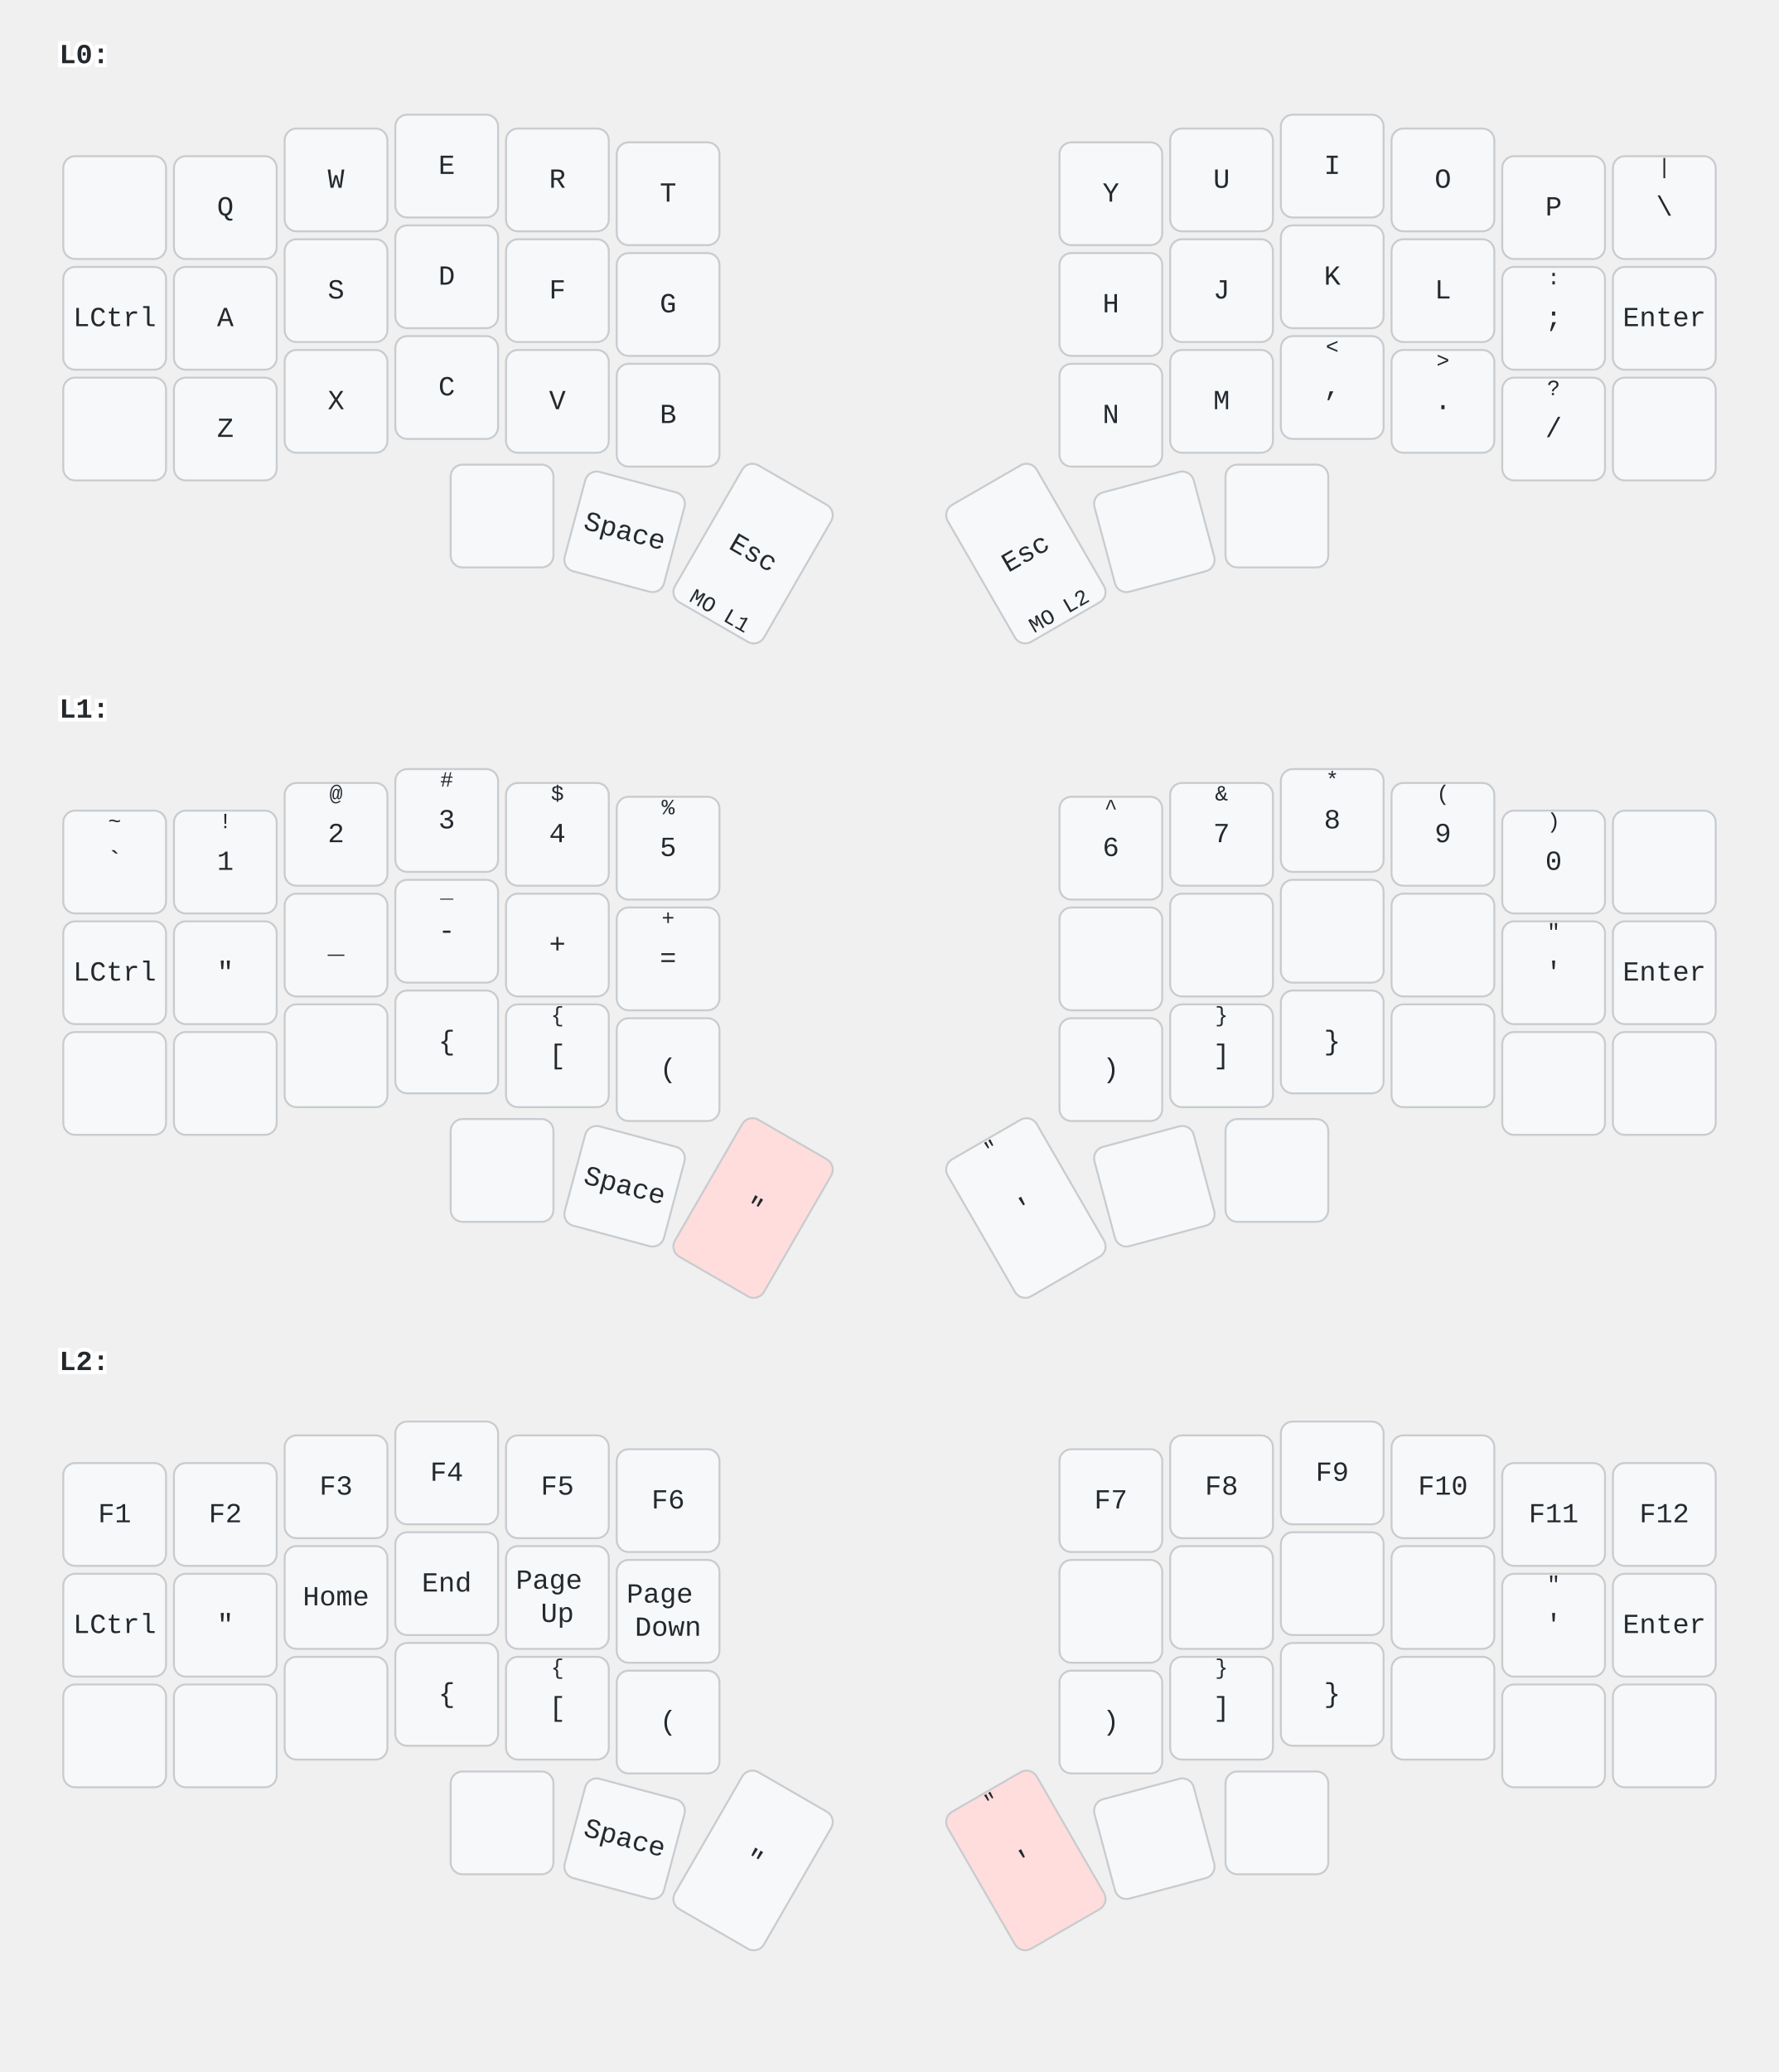
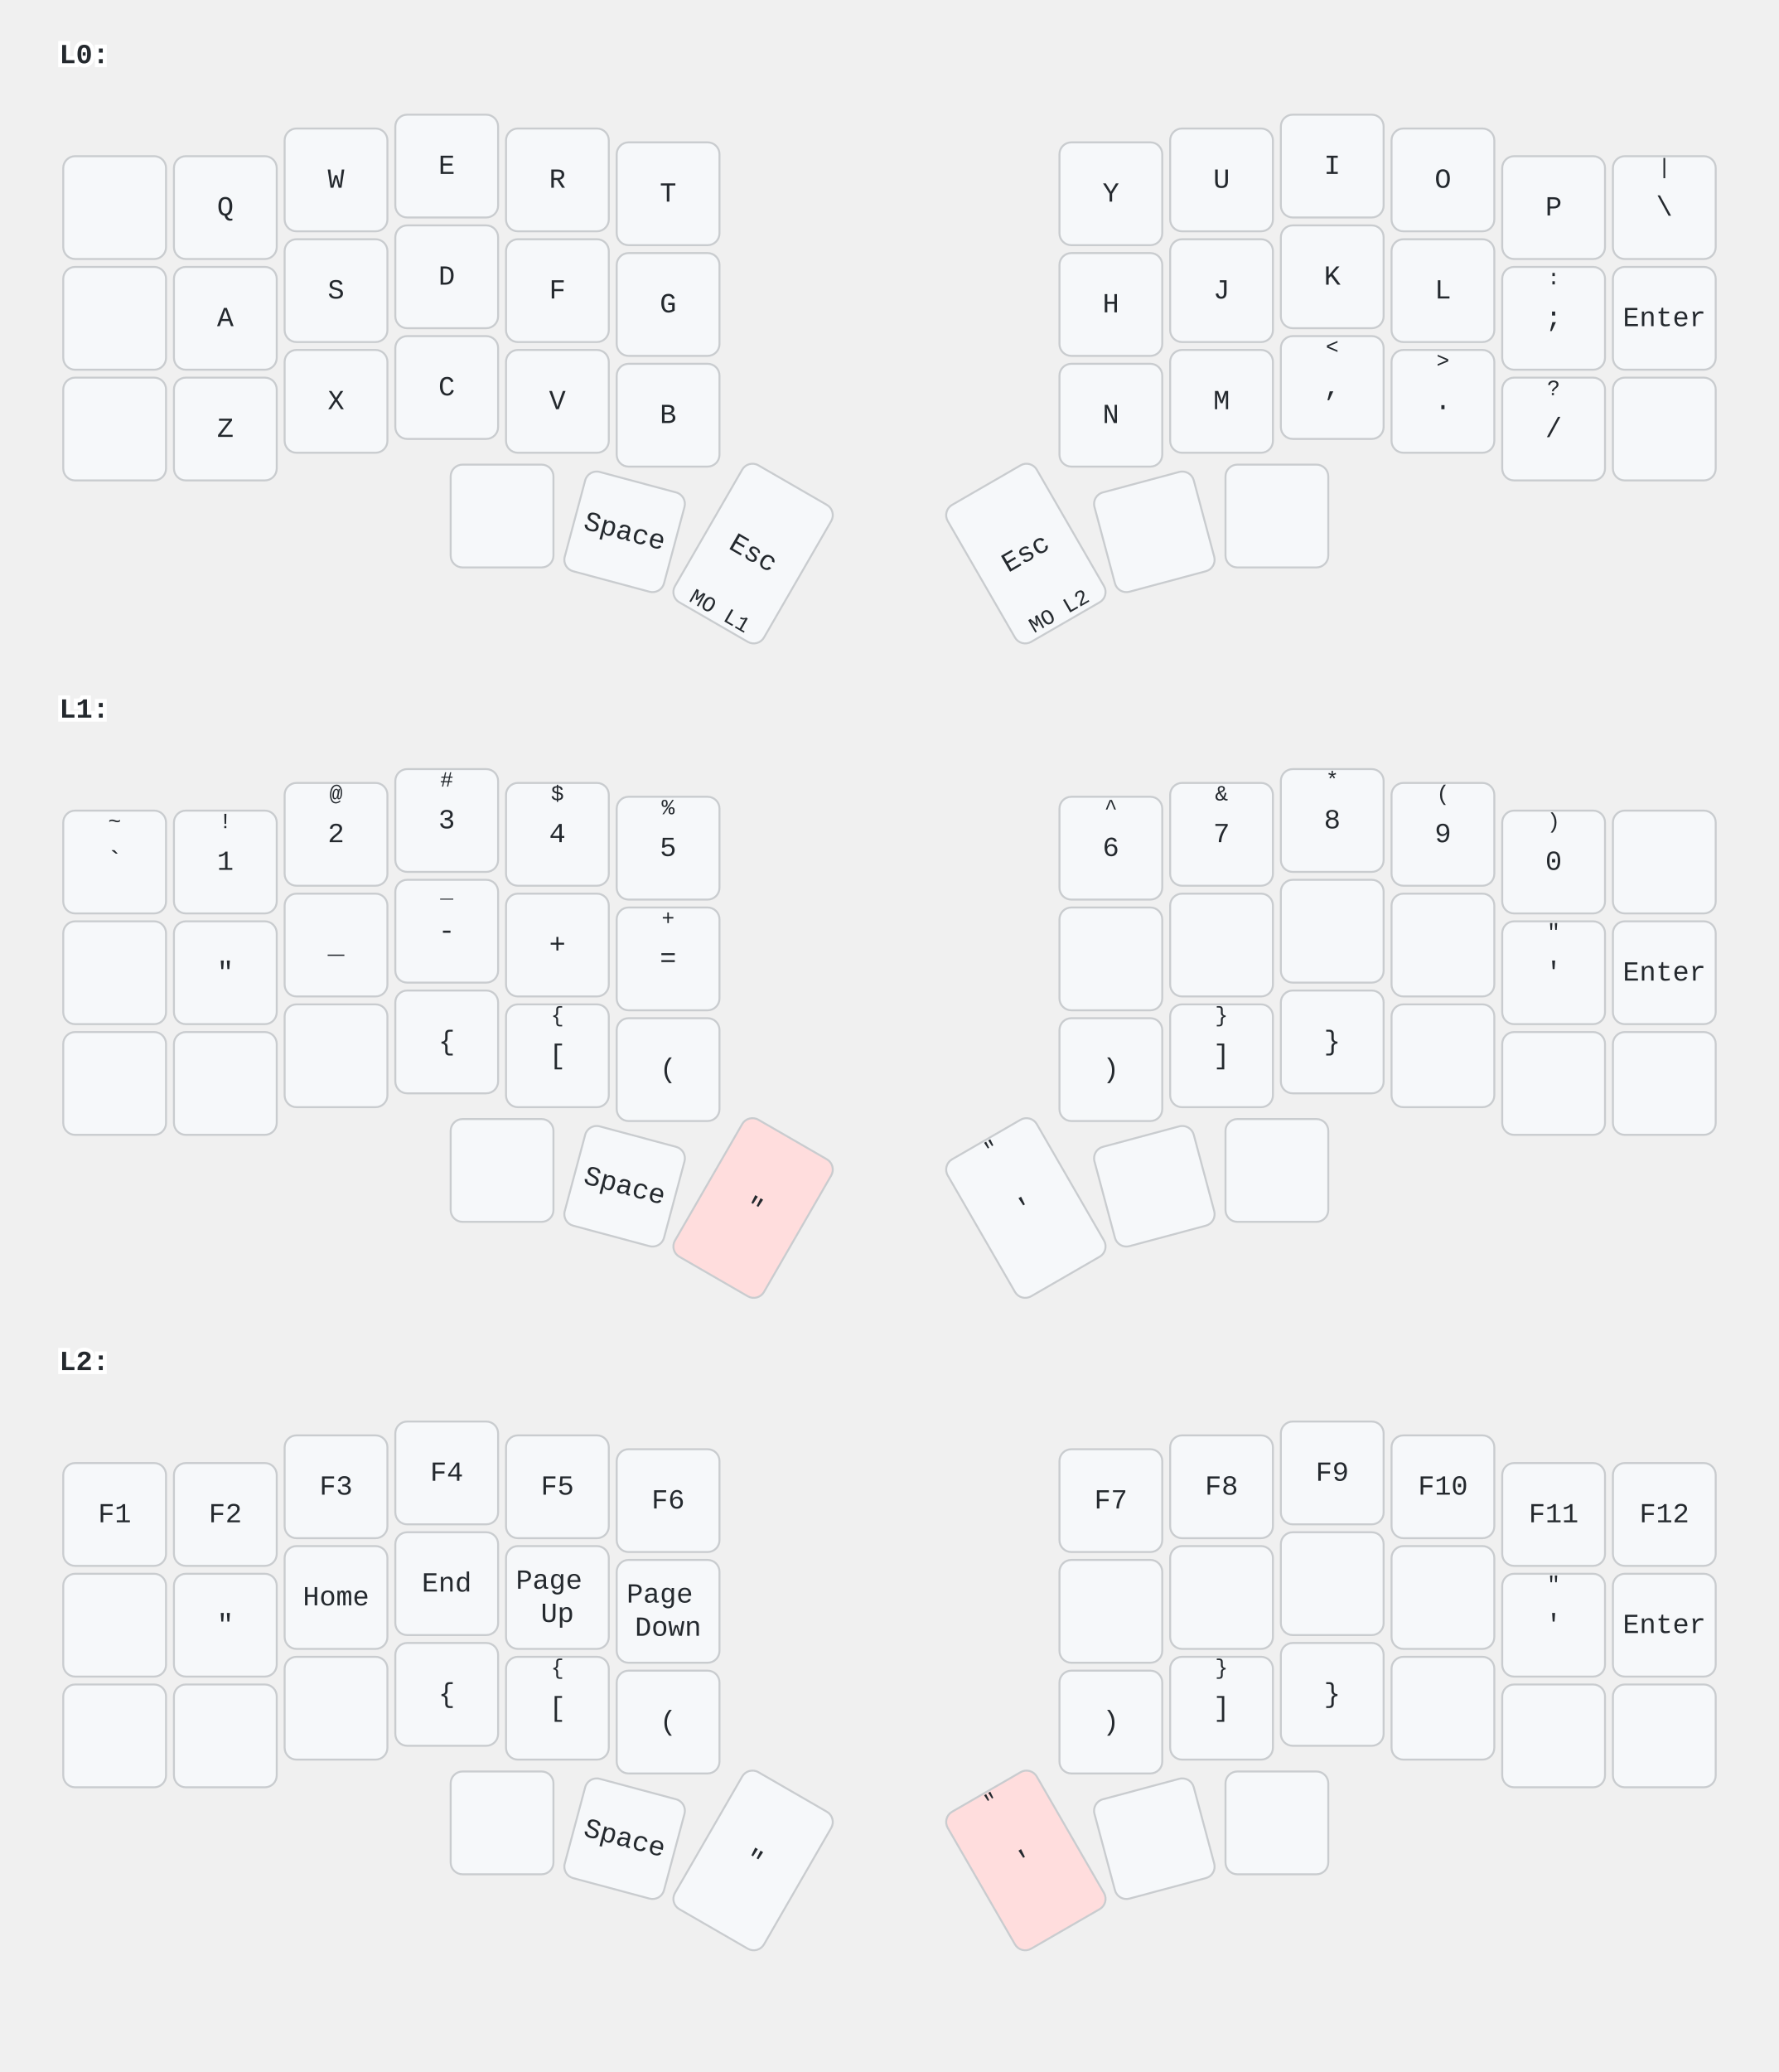
<svg xmlns="http://www.w3.org/2000/svg" xmlns:xlink="http://www.w3.org/1999/xlink" width="900" height="1048" viewBox="0 0 900 1048" class="keymap">
  <defs>/* start glyphs */
<svg id="mdi.apple-keyboard-command">
      <svg viewBox="0 0 24 24">
        <path d="M6,2A4,4 0 0,1 10,6V8H14V6A4,4 0 0,1 18,2A4,4 0 0,1 22,6A4,4 0 0,1 18,10H16V14H18A4,4 0 0,1 22,18A4,4 0 0,1 18,22A4,4 0 0,1 14,18V16H10V18A4,4 0 0,1 6,22A4,4 0 0,1 2,18A4,4 0 0,1 6,14H8V10H6A4,4 0 0,1 2,6A4,4 0 0,1 6,2M16,18A2,2 0 0,0 18,20A2,2 0 0,0 20,18A2,2 0 0,0 18,16H16V18M14,10H10V14H14V10M6,16A2,2 0 0,0 4,18A2,2 0 0,0 6,20A2,2 0 0,0 8,18V16H6M8,6A2,2 0 0,0 6,4A2,2 0 0,0 4,6A2,2 0 0,0 6,8H8V6M18,8A2,2 0 0,0 20,6A2,2 0 0,0 18,4A2,2 0 0,0 16,6V8H18Z" />
+       </svg>
+     </svg>
+     <svg id="mdi.apple-keyboard-control">
+       <svg viewBox="0 0 24 24">
+         <path d="M19.78,11.78L18.36,13.19L12,6.83L5.64,13.19L4.22,11.78L12,4L19.78,11.78Z" />
      </svg>
    </svg>
    <svg id="mdi.apple-keyboard-shift">
      <svg viewBox="0 0 24 24">
        <path d="M15,18V12H17.17L12,6.83L6.83,12H9V18H15M12,4L22,14H17V20H7V14H2L12,4Z" />
      </svg>
    </svg>
    <svg id="mdi.arrow-down">
      <svg viewBox="0 0 24 24">
        <path d="M11,4H13V16L18.5,10.5L19.92,11.92L12,19.84L4.08,11.92L5.5,10.5L11,16V4Z" />
      </svg>
    </svg>
    <svg id="mdi.arrow-left">
      <svg viewBox="0 0 24 24">
        <path d="M20,11V13H8L13.5,18.5L12.08,19.92L4.16,12L12.08,4.08L13.5,5.5L8,11H20Z" />
      </svg>
    </svg>
    <svg id="mdi.arrow-right">
      <svg viewBox="0 0 24 24">
        <path d="M4,11V13H16L10.5,18.5L11.92,19.92L19.84,12L11.92,4.08L10.5,5.5L16,11H4Z" />
      </svg>
    </svg>
    <svg id="mdi.arrow-up">
      <svg viewBox="0 0 24 24">
        <path d="M13,20H11V8L5.5,13.5L4.08,12.08L12,4.16L19.92,12.08L18.5,13.5L13,8V20Z" />
      </svg>
    </svg>
    <svg id="mdi.backspace-outline">
      <svg viewBox="0 0 24 24">
        <path d="M19,15.59L17.59,17L14,13.41L10.41,17L9,15.59L12.59,12L9,8.41L10.41,7L14,10.59L17.59,7L19,8.41L15.41,12L19,15.59M22,3A2,2 0 0,1 24,5V19A2,2 0 0,1 22,21H7C6.31,21 5.77,20.64 5.41,20.11L0,12L5.41,3.88C5.77,3.35 6.31,3 7,3H22M22,5H7L2.28,12L7,19H22V5Z" />
      </svg>
    </svg>
    <svg id="mdi.keyboard-tab">
      <svg viewBox="0 0 24 24">
        <path d="M20,18H22V6H20M11.59,7.41L15.17,11H1V13H15.17L11.59,16.58L13,18L19,12L13,6L11.59,7.41Z" />
      </svg>
    </svg>
  </defs>/* end glyphs */
<style>/* inherit to force styles through use tags */
svg path {
    fill: inherit;
}

/* font and background color specifications */
svg.keymap {
    font-family: SFMono-Regular,Consolas,Liberation Mono,Menlo,monospace;
    font-size: 14px;
    font-kerning: normal;
    text-rendering: optimizeLegibility;
    fill: #24292e;
}

/* default key styling */
rect.key {
    fill: #f6f8fa;
}

rect.key, rect.combo {
    stroke: #c9cccf;
    stroke-width: 1;
}

/* default key side styling, only used is draw_key_sides is set */
rect.side {
    filter: brightness(90%);
}

/* color accent for combo boxes */
rect.combo, rect.combo-separate {
    fill: #cdf;
}

/* color accent for held keys */
rect.held, rect.combo.held {
    fill: #fdd;
}

/* color accent for ghost (optional) keys */
rect.ghost, rect.combo.ghost {
    stroke-dasharray: 4, 4;
    stroke-width: 2;
}

text {
    text-anchor: middle;
    dominant-baseline: middle;
}

/* styling for layer labels */
text.label {
    font-weight: bold;
    text-anchor: start;
    stroke: white;
    stroke-width: 4;
    paint-order: stroke;
}

/* styling for optional footer */
text.footer {
    text-anchor: end;
    dominant-baseline: auto;
    stroke: white;
    stroke-width: 4;
    paint-order: stroke;
}

/* styling for combo tap, and key hold/shifted label text */
text.combo, text.hold, text.shifted {
    font-size: 11px;
}

text.hold {
    text-anchor: middle;
    dominant-baseline: auto;
}

text.shifted {
    text-anchor: middle;
    dominant-baseline: hanging;
}

text.layer-activator {
    text-decoration: underline;
}

/* styling for hold/shifted label text in combo box */
text.combo.hold, text.combo.shifted {
    font-size: 8px;
}

/* lighter symbol for transparent keys */
text.trans {
    fill: #7b7e81;
}

/* styling for combo dendrons */
path.combo {
    stroke-width: 1;
    stroke: gray;
    fill: none;
}

/* Start Tabler Icons Cleanup */
/* cannot use height/width with glyphs */
.icon-tabler &gt; path {
    fill: inherit;
    stroke: inherit;
    stroke-width: 2;
}
/* hide tabler's default box */
.icon-tabler &gt; path[stroke="none"][fill="none"] {
    visibility: hidden;
}
/* End Tabler Icons Cleanup */

@media (prefers-color-scheme: dark) {
svg.keymap { fill: #d1d6db; }
rect.key { fill: #3f4750; }
rect.key, rect.combo { stroke: #60666c; }
rect.combo, rect.combo-separate { fill: #1f3d7a; }
rect.held, rect.combo.held { fill: #854747; }
text.label, text.footer { stroke: black; }
text.trans { fill: #7e8184; }
path.combo { stroke: #7f7f7f; }

}
svg.keymap { background-color: #FFF; }</style>
  <g transform="translate(30, 0)" class="layer-L0">
    <text x="0" y="28" class="label" id="L0">L0:</text>
    <g transform="translate(0, 56)">
      <g transform="translate(28, 49)" class="key keypos-0">
        <rect rx="6" ry="6" x="-26" y="-26" width="52" height="52" class="key" />
        <use href="#mdi.keyboard-tab" xlink:href="#mdi.keyboard-tab" x="-10" y="-10" height="20" width="20.0" class="key tap glyph mdi.keyboard-tab" />
      </g>
      <g transform="translate(84, 49)" class="key keypos-1">
        <rect rx="6" ry="6" x="-26" y="-26" width="52" height="52" class="key" />
        <text x="0" y="0" class="key tap">Q</text>
      </g>
      <g transform="translate(140, 35)" class="key keypos-2">
        <rect rx="6" ry="6" x="-26" y="-26" width="52" height="52" class="key" />
        <text x="0" y="0" class="key tap">W</text>
      </g>
      <g transform="translate(196, 28)" class="key keypos-3">
        <rect rx="6" ry="6" x="-26" y="-26" width="52" height="52" class="key" />
        <text x="0" y="0" class="key tap">E</text>
      </g>
      <g transform="translate(252, 35)" class="key keypos-4">
        <rect rx="6" ry="6" x="-26" y="-26" width="52" height="52" class="key" />
        <text x="0" y="0" class="key tap">R</text>
      </g>
      <g transform="translate(308, 42)" class="key keypos-5">
        <rect rx="6" ry="6" x="-26" y="-26" width="52" height="52" class="key" />
        <text x="0" y="0" class="key tap">T</text>
      </g>
      <g transform="translate(532, 42)" class="key keypos-6">
        <rect rx="6" ry="6" x="-26" y="-26" width="52" height="52" class="key" />
        <text x="0" y="0" class="key tap">Y</text>
      </g>
      <g transform="translate(588, 35)" class="key keypos-7">
        <rect rx="6" ry="6" x="-26" y="-26" width="52" height="52" class="key" />
        <text x="0" y="0" class="key tap">U</text>
      </g>
      <g transform="translate(644, 28)" class="key keypos-8">
        <rect rx="6" ry="6" x="-26" y="-26" width="52" height="52" class="key" />
        <text x="0" y="0" class="key tap">I</text>
      </g>
      <g transform="translate(700, 35)" class="key keypos-9">
        <rect rx="6" ry="6" x="-26" y="-26" width="52" height="52" class="key" />
        <text x="0" y="0" class="key tap">O</text>
      </g>
      <g transform="translate(756, 49)" class="key keypos-10">
        <rect rx="6" ry="6" x="-26" y="-26" width="52" height="52" class="key" />
        <text x="0" y="0" class="key tap">P</text>
      </g>
      <g transform="translate(812, 49)" class="key keypos-11">
        <rect rx="6" ry="6" x="-26" y="-26" width="52" height="52" class="key" />
        <text x="0" y="0" class="key tap">\</text>
        <text x="0" y="-23" class="key shifted">|</text>
      </g>
      <g transform="translate(28, 105)" class="key keypos-12">
        <rect rx="6" ry="6" x="-26" y="-26" width="52" height="52" class="key" />
-         <text x="0" y="0" class="key tap">LCtrl</text>
+         <use href="#mdi.apple-keyboard-control" xlink:href="#mdi.apple-keyboard-control" x="-10" y="-10" height="20" width="20.0" class="key tap glyph mdi.apple-keyboard-control" />
      </g>
      <g transform="translate(84, 105)" class="key keypos-13">
        <rect rx="6" ry="6" x="-26" y="-26" width="52" height="52" class="key" />
        <text x="0" y="0" class="key tap">A</text>
      </g>
      <g transform="translate(140, 91)" class="key keypos-14">
        <rect rx="6" ry="6" x="-26" y="-26" width="52" height="52" class="key" />
        <text x="0" y="0" class="key tap">S</text>
      </g>
      <g transform="translate(196, 84)" class="key keypos-15">
        <rect rx="6" ry="6" x="-26" y="-26" width="52" height="52" class="key" />
        <text x="0" y="0" class="key tap">D</text>
      </g>
      <g transform="translate(252, 91)" class="key keypos-16">
        <rect rx="6" ry="6" x="-26" y="-26" width="52" height="52" class="key" />
        <text x="0" y="0" class="key tap">F</text>
      </g>
      <g transform="translate(308, 98)" class="key keypos-17">
        <rect rx="6" ry="6" x="-26" y="-26" width="52" height="52" class="key" />
        <text x="0" y="0" class="key tap">G</text>
      </g>
      <g transform="translate(532, 98)" class="key keypos-18">
        <rect rx="6" ry="6" x="-26" y="-26" width="52" height="52" class="key" />
        <text x="0" y="0" class="key tap">H</text>
      </g>
      <g transform="translate(588, 91)" class="key keypos-19">
        <rect rx="6" ry="6" x="-26" y="-26" width="52" height="52" class="key" />
        <text x="0" y="0" class="key tap">J</text>
      </g>
      <g transform="translate(644, 84)" class="key keypos-20">
        <rect rx="6" ry="6" x="-26" y="-26" width="52" height="52" class="key" />
        <text x="0" y="0" class="key tap">K</text>
      </g>
      <g transform="translate(700, 91)" class="key keypos-21">
        <rect rx="6" ry="6" x="-26" y="-26" width="52" height="52" class="key" />
        <text x="0" y="0" class="key tap">L</text>
      </g>
      <g transform="translate(756, 105)" class="key keypos-22">
        <rect rx="6" ry="6" x="-26" y="-26" width="52" height="52" class="key" />
        <text x="0" y="0" class="key tap">;</text>
        <text x="0" y="-23" class="key shifted">:</text>
      </g>
      <g transform="translate(812, 105)" class="key keypos-23">
        <rect rx="6" ry="6" x="-26" y="-26" width="52" height="52" class="key" />
        <text x="0" y="0" class="key tap">Enter</text>
      </g>
      <g transform="translate(28, 161)" class="key keypos-24">
        <rect rx="6" ry="6" x="-26" y="-26" width="52" height="52" class="key" />
        <use href="#mdi.apple-keyboard-shift" xlink:href="#mdi.apple-keyboard-shift" x="-10" y="-10" height="20" width="20.0" class="key tap glyph mdi.apple-keyboard-shift" />
      </g>
      <g transform="translate(84, 161)" class="key keypos-25">
        <rect rx="6" ry="6" x="-26" y="-26" width="52" height="52" class="key" />
        <text x="0" y="0" class="key tap">Z</text>
      </g>
      <g transform="translate(140, 147)" class="key keypos-26">
        <rect rx="6" ry="6" x="-26" y="-26" width="52" height="52" class="key" />
        <text x="0" y="0" class="key tap">X</text>
      </g>
      <g transform="translate(196, 140)" class="key keypos-27">
        <rect rx="6" ry="6" x="-26" y="-26" width="52" height="52" class="key" />
        <text x="0" y="0" class="key tap">C</text>
      </g>
      <g transform="translate(252, 147)" class="key keypos-28">
        <rect rx="6" ry="6" x="-26" y="-26" width="52" height="52" class="key" />
        <text x="0" y="0" class="key tap">V</text>
      </g>
      <g transform="translate(308, 154)" class="key keypos-29">
        <rect rx="6" ry="6" x="-26" y="-26" width="52" height="52" class="key" />
        <text x="0" y="0" class="key tap">B</text>
      </g>
      <g transform="translate(532, 154)" class="key keypos-30">
        <rect rx="6" ry="6" x="-26" y="-26" width="52" height="52" class="key" />
        <text x="0" y="0" class="key tap">N</text>
      </g>
      <g transform="translate(588, 147)" class="key keypos-31">
        <rect rx="6" ry="6" x="-26" y="-26" width="52" height="52" class="key" />
        <text x="0" y="0" class="key tap">M</text>
      </g>
      <g transform="translate(644, 140)" class="key keypos-32">
        <rect rx="6" ry="6" x="-26" y="-26" width="52" height="52" class="key" />
        <text x="0" y="0" class="key tap">,</text>
        <text x="0" y="-23" class="key shifted">&lt;</text>
      </g>
      <g transform="translate(700, 147)" class="key keypos-33">
        <rect rx="6" ry="6" x="-26" y="-26" width="52" height="52" class="key" />
        <text x="0" y="0" class="key tap">.</text>
        <text x="0" y="-23" class="key shifted">&gt;</text>
      </g>
      <g transform="translate(756, 161)" class="key keypos-34">
        <rect rx="6" ry="6" x="-26" y="-26" width="52" height="52" class="key" />
        <text x="0" y="0" class="key tap">/</text>
        <text x="0" y="-23" class="key shifted">?</text>
      </g>
      <g transform="translate(812, 161)" class="key keypos-35">
        <rect rx="6" ry="6" x="-26" y="-26" width="52" height="52" class="key" />
        <use href="#mdi.apple-keyboard-shift" xlink:href="#mdi.apple-keyboard-shift" x="-10" y="-10" height="20" width="20.0" class="key tap glyph mdi.apple-keyboard-shift" />
      </g>
      <g transform="translate(224, 205)" class="key keypos-36">
        <rect rx="6" ry="6" x="-26" y="-26" width="52" height="52" class="key" />
        <use href="#mdi.apple-keyboard-command" xlink:href="#mdi.apple-keyboard-command" x="-10" y="-10" height="20" width="20.0" class="key tap glyph mdi.apple-keyboard-command" />
      </g>
      <g transform="translate(286, 213) rotate(15.0)" class="key keypos-37">
        <rect rx="6" ry="6" x="-26" y="-26" width="52" height="52" class="key" />
        <text x="0" y="0" class="key tap">Space</text>
      </g>
      <g transform="translate(351, 224) rotate(30.0)" class="key keypos-38">
        <rect rx="6" ry="6" x="-26" y="-40" width="52" height="80" class="key" />
        <text x="0" y="0" class="key tap">Esc</text>
        <text x="0" y="37" class="key hold">MO L1</text>
      </g>
      <g transform="translate(489, 224) rotate(-30.0)" class="key keypos-39">
        <rect rx="6" ry="6" x="-26" y="-40" width="52" height="80" class="key" />
        <text x="0" y="0" class="key tap">Esc</text>
        <text x="0" y="37" class="key hold">MO L2</text>
      </g>
      <g transform="translate(554, 213) rotate(-15.0)" class="key keypos-40">
        <rect rx="6" ry="6" x="-26" y="-26" width="52" height="52" class="key" />
        <use href="#mdi.backspace-outline" xlink:href="#mdi.backspace-outline" x="-10" y="-10" height="20" width="20.0" class="key tap glyph mdi.backspace-outline" />
      </g>
      <g transform="translate(616, 205)" class="key keypos-41">
        <rect rx="6" ry="6" x="-26" y="-26" width="52" height="52" class="key" />
        <use href="#mdi.apple-keyboard-command" xlink:href="#mdi.apple-keyboard-command" x="-10" y="-10" height="20" width="20.0" class="key tap glyph mdi.apple-keyboard-command" />
      </g>
    </g>
  </g>
  <g transform="translate(30, 331)" class="layer-L1">
    <text x="0" y="28" class="label" id="L1">L1:</text>
    <g transform="translate(0, 56)">
      <g transform="translate(28, 49)" class="key keypos-0">
        <rect rx="6" ry="6" x="-26" y="-26" width="52" height="52" class="key" />
        <text x="0" y="0" class="key tap">`</text>
        <text x="0" y="-23" class="key shifted">~</text>
      </g>
      <g transform="translate(84, 49)" class="key keypos-1">
        <rect rx="6" ry="6" x="-26" y="-26" width="52" height="52" class="key" />
        <text x="0" y="0" class="key tap">1</text>
        <text x="0" y="-23" class="key shifted">!</text>
      </g>
      <g transform="translate(140, 35)" class="key keypos-2">
        <rect rx="6" ry="6" x="-26" y="-26" width="52" height="52" class="key" />
        <text x="0" y="0" class="key tap">2</text>
        <text x="0" y="-23" class="key shifted">@</text>
      </g>
      <g transform="translate(196, 28)" class="key keypos-3">
        <rect rx="6" ry="6" x="-26" y="-26" width="52" height="52" class="key" />
        <text x="0" y="0" class="key tap">3</text>
        <text x="0" y="-23" class="key shifted">#</text>
      </g>
      <g transform="translate(252, 35)" class="key keypos-4">
        <rect rx="6" ry="6" x="-26" y="-26" width="52" height="52" class="key" />
        <text x="0" y="0" class="key tap">4</text>
        <text x="0" y="-23" class="key shifted">$</text>
      </g>
      <g transform="translate(308, 42)" class="key keypos-5">
        <rect rx="6" ry="6" x="-26" y="-26" width="52" height="52" class="key" />
        <text x="0" y="0" class="key tap">5</text>
        <text x="0" y="-23" class="key shifted">%</text>
      </g>
      <g transform="translate(532, 42)" class="key keypos-6">
        <rect rx="6" ry="6" x="-26" y="-26" width="52" height="52" class="key" />
        <text x="0" y="0" class="key tap">6</text>
        <text x="0" y="-23" class="key shifted">^</text>
      </g>
      <g transform="translate(588, 35)" class="key keypos-7">
        <rect rx="6" ry="6" x="-26" y="-26" width="52" height="52" class="key" />
        <text x="0" y="0" class="key tap">7</text>
        <text x="0" y="-23" class="key shifted">&amp;</text>
      </g>
      <g transform="translate(644, 28)" class="key keypos-8">
        <rect rx="6" ry="6" x="-26" y="-26" width="52" height="52" class="key" />
        <text x="0" y="0" class="key tap">8</text>
        <text x="0" y="-23" class="key shifted">*</text>
      </g>
      <g transform="translate(700, 35)" class="key keypos-9">
        <rect rx="6" ry="6" x="-26" y="-26" width="52" height="52" class="key" />
        <text x="0" y="0" class="key tap">9</text>
        <text x="0" y="-23" class="key shifted">(</text>
      </g>
      <g transform="translate(756, 49)" class="key keypos-10">
        <rect rx="6" ry="6" x="-26" y="-26" width="52" height="52" class="key" />
        <text x="0" y="0" class="key tap">0</text>
        <text x="0" y="-23" class="key shifted">)</text>
      </g>
      <g transform="translate(812, 49)" class="key keypos-11">
        <rect rx="6" ry="6" x="-26" y="-26" width="52" height="52" class="key" />
      </g>
      <g transform="translate(28, 105)" class="key keypos-12">
        <rect rx="6" ry="6" x="-26" y="-26" width="52" height="52" class="key" />
-         <text x="0" y="0" class="key tap">LCtrl</text>
+         <use href="#mdi.apple-keyboard-control" xlink:href="#mdi.apple-keyboard-control" x="-10" y="-10" height="20" width="20.0" class="key tap glyph mdi.apple-keyboard-control" />
      </g>
      <g transform="translate(84, 105)" class="key keypos-13">
        <rect rx="6" ry="6" x="-26" y="-26" width="52" height="52" class="key" />
        <text x="0" y="0" class="key tap">"</text>
      </g>
      <g transform="translate(140, 91)" class="key keypos-14">
        <rect rx="6" ry="6" x="-26" y="-26" width="52" height="52" class="key" />
        <text x="0" y="0" class="key tap">_</text>
      </g>
      <g transform="translate(196, 84)" class="key keypos-15">
        <rect rx="6" ry="6" x="-26" y="-26" width="52" height="52" class="key" />
        <text x="0" y="0" class="key tap">-</text>
        <text x="0" y="-23" class="key shifted">_</text>
      </g>
      <g transform="translate(252, 91)" class="key keypos-16">
        <rect rx="6" ry="6" x="-26" y="-26" width="52" height="52" class="key" />
        <text x="0" y="0" class="key tap">+</text>
      </g>
      <g transform="translate(308, 98)" class="key keypos-17">
        <rect rx="6" ry="6" x="-26" y="-26" width="52" height="52" class="key" />
        <text x="0" y="0" class="key tap">=</text>
        <text x="0" y="-23" class="key shifted">+</text>
      </g>
      <g transform="translate(532, 98)" class="key keypos-18">
        <rect rx="6" ry="6" x="-26" y="-26" width="52" height="52" class="key" />
        <use href="#mdi.arrow-left" xlink:href="#mdi.arrow-left" x="-10" y="-10" height="20" width="20.0" class="key tap glyph mdi.arrow-left" />
      </g>
      <g transform="translate(588, 91)" class="key keypos-19">
        <rect rx="6" ry="6" x="-26" y="-26" width="52" height="52" class="key" />
        <use href="#mdi.arrow-down" xlink:href="#mdi.arrow-down" x="-10" y="-10" height="20" width="20.0" class="key tap glyph mdi.arrow-down" />
      </g>
      <g transform="translate(644, 84)" class="key keypos-20">
        <rect rx="6" ry="6" x="-26" y="-26" width="52" height="52" class="key" />
        <use href="#mdi.arrow-up" xlink:href="#mdi.arrow-up" x="-10" y="-10" height="20" width="20.0" class="key tap glyph mdi.arrow-up" />
      </g>
      <g transform="translate(700, 91)" class="key keypos-21">
        <rect rx="6" ry="6" x="-26" y="-26" width="52" height="52" class="key" />
        <use href="#mdi.arrow-right" xlink:href="#mdi.arrow-right" x="-10" y="-10" height="20" width="20.0" class="key tap glyph mdi.arrow-right" />
      </g>
      <g transform="translate(756, 105)" class="key keypos-22">
        <rect rx="6" ry="6" x="-26" y="-26" width="52" height="52" class="key" />
        <text x="0" y="0" class="key tap">'</text>
        <text x="0" y="-23" class="key shifted">"</text>
      </g>
      <g transform="translate(812, 105)" class="key keypos-23">
        <rect rx="6" ry="6" x="-26" y="-26" width="52" height="52" class="key" />
        <text x="0" y="0" class="key tap">Enter</text>
      </g>
      <g transform="translate(28, 161)" class="key keypos-24">
        <rect rx="6" ry="6" x="-26" y="-26" width="52" height="52" class="key" />
        <use href="#mdi.apple-keyboard-shift" xlink:href="#mdi.apple-keyboard-shift" x="-10" y="-10" height="20" width="20.0" class="key tap glyph mdi.apple-keyboard-shift" />
      </g>
      <g transform="translate(84, 161)" class="key keypos-25">
        <rect rx="6" ry="6" x="-26" y="-26" width="52" height="52" class="key" />
      </g>
      <g transform="translate(140, 147)" class="key keypos-26">
        <rect rx="6" ry="6" x="-26" y="-26" width="52" height="52" class="key" />
      </g>
      <g transform="translate(196, 140)" class="key keypos-27">
        <rect rx="6" ry="6" x="-26" y="-26" width="52" height="52" class="key" />
        <text x="0" y="0" class="key tap">{</text>
      </g>
      <g transform="translate(252, 147)" class="key keypos-28">
        <rect rx="6" ry="6" x="-26" y="-26" width="52" height="52" class="key" />
        <text x="0" y="0" class="key tap">[</text>
        <text x="0" y="-23" class="key shifted">{</text>
      </g>
      <g transform="translate(308, 154)" class="key keypos-29">
        <rect rx="6" ry="6" x="-26" y="-26" width="52" height="52" class="key" />
        <text x="0" y="0" class="key tap">(</text>
      </g>
      <g transform="translate(532, 154)" class="key keypos-30">
        <rect rx="6" ry="6" x="-26" y="-26" width="52" height="52" class="key" />
        <text x="0" y="0" class="key tap">)</text>
      </g>
      <g transform="translate(588, 147)" class="key keypos-31">
        <rect rx="6" ry="6" x="-26" y="-26" width="52" height="52" class="key" />
        <text x="0" y="0" class="key tap">]</text>
        <text x="0" y="-23" class="key shifted">}</text>
      </g>
      <g transform="translate(644, 140)" class="key keypos-32">
        <rect rx="6" ry="6" x="-26" y="-26" width="52" height="52" class="key" />
        <text x="0" y="0" class="key tap">}</text>
      </g>
      <g transform="translate(700, 147)" class="key keypos-33">
        <rect rx="6" ry="6" x="-26" y="-26" width="52" height="52" class="key" />
      </g>
      <g transform="translate(756, 161)" class="key keypos-34">
        <rect rx="6" ry="6" x="-26" y="-26" width="52" height="52" class="key" />
      </g>
      <g transform="translate(812, 161)" class="key keypos-35">
        <rect rx="6" ry="6" x="-26" y="-26" width="52" height="52" class="key" />
        <use href="#mdi.apple-keyboard-shift" xlink:href="#mdi.apple-keyboard-shift" x="-10" y="-10" height="20" width="20.0" class="key tap glyph mdi.apple-keyboard-shift" />
      </g>
      <g transform="translate(224, 205)" class="key keypos-36">
        <rect rx="6" ry="6" x="-26" y="-26" width="52" height="52" class="key" />
        <use href="#mdi.apple-keyboard-command" xlink:href="#mdi.apple-keyboard-command" x="-10" y="-10" height="20" width="20.0" class="key tap glyph mdi.apple-keyboard-command" />
      </g>
      <g transform="translate(286, 213) rotate(15.0)" class="key keypos-37">
        <rect rx="6" ry="6" x="-26" y="-26" width="52" height="52" class="key" />
        <text x="0" y="0" class="key tap">Space</text>
      </g>
      <g transform="translate(351, 224) rotate(30.0)" class="key held keypos-38">
        <rect rx="6" ry="6" x="-26" y="-40" width="52" height="80" class="key held" />
        <text x="0" y="0" class="key held tap">"</text>
      </g>
      <g transform="translate(489, 224) rotate(-30.0)" class="key keypos-39">
        <rect rx="6" ry="6" x="-26" y="-40" width="52" height="80" class="key" />
        <text x="0" y="0" class="key tap">'</text>
        <text x="0" y="-37" class="key shifted">"</text>
      </g>
      <g transform="translate(554, 213) rotate(-15.0)" class="key keypos-40">
        <rect rx="6" ry="6" x="-26" y="-26" width="52" height="52" class="key" />
        <use href="#mdi.backspace-outline" xlink:href="#mdi.backspace-outline" x="-10" y="-10" height="20" width="20.0" class="key tap glyph mdi.backspace-outline" />
      </g>
      <g transform="translate(616, 205)" class="key keypos-41">
        <rect rx="6" ry="6" x="-26" y="-26" width="52" height="52" class="key" />
        <use href="#mdi.apple-keyboard-command" xlink:href="#mdi.apple-keyboard-command" x="-10" y="-10" height="20" width="20.0" class="key tap glyph mdi.apple-keyboard-command" />
      </g>
    </g>
  </g>
  <g transform="translate(30, 661)" class="layer-L2">
    <text x="0" y="28" class="label" id="L2">L2:</text>
    <g transform="translate(0, 56)">
      <g transform="translate(28, 49)" class="key keypos-0">
        <rect rx="6" ry="6" x="-26" y="-26" width="52" height="52" class="key" />
        <text x="0" y="0" class="key tap">F1</text>
      </g>
      <g transform="translate(84, 49)" class="key keypos-1">
        <rect rx="6" ry="6" x="-26" y="-26" width="52" height="52" class="key" />
        <text x="0" y="0" class="key tap">F2</text>
      </g>
      <g transform="translate(140, 35)" class="key keypos-2">
        <rect rx="6" ry="6" x="-26" y="-26" width="52" height="52" class="key" />
        <text x="0" y="0" class="key tap">F3</text>
      </g>
      <g transform="translate(196, 28)" class="key keypos-3">
        <rect rx="6" ry="6" x="-26" y="-26" width="52" height="52" class="key" />
        <text x="0" y="0" class="key tap">F4</text>
      </g>
      <g transform="translate(252, 35)" class="key keypos-4">
        <rect rx="6" ry="6" x="-26" y="-26" width="52" height="52" class="key" />
        <text x="0" y="0" class="key tap">F5</text>
      </g>
      <g transform="translate(308, 42)" class="key keypos-5">
        <rect rx="6" ry="6" x="-26" y="-26" width="52" height="52" class="key" />
        <text x="0" y="0" class="key tap">F6</text>
      </g>
      <g transform="translate(532, 42)" class="key keypos-6">
        <rect rx="6" ry="6" x="-26" y="-26" width="52" height="52" class="key" />
        <text x="0" y="0" class="key tap">F7</text>
      </g>
      <g transform="translate(588, 35)" class="key keypos-7">
        <rect rx="6" ry="6" x="-26" y="-26" width="52" height="52" class="key" />
        <text x="0" y="0" class="key tap">F8</text>
      </g>
      <g transform="translate(644, 28)" class="key keypos-8">
        <rect rx="6" ry="6" x="-26" y="-26" width="52" height="52" class="key" />
        <text x="0" y="0" class="key tap">F9</text>
      </g>
      <g transform="translate(700, 35)" class="key keypos-9">
        <rect rx="6" ry="6" x="-26" y="-26" width="52" height="52" class="key" />
        <text x="0" y="0" class="key tap">F10</text>
      </g>
      <g transform="translate(756, 49)" class="key keypos-10">
        <rect rx="6" ry="6" x="-26" y="-26" width="52" height="52" class="key" />
        <text x="0" y="0" class="key tap">F11</text>
      </g>
      <g transform="translate(812, 49)" class="key keypos-11">
        <rect rx="6" ry="6" x="-26" y="-26" width="52" height="52" class="key" />
        <text x="0" y="0" class="key tap">F12</text>
      </g>
      <g transform="translate(28, 105)" class="key keypos-12">
        <rect rx="6" ry="6" x="-26" y="-26" width="52" height="52" class="key" />
-         <text x="0" y="0" class="key tap">LCtrl</text>
+         <use href="#mdi.apple-keyboard-control" xlink:href="#mdi.apple-keyboard-control" x="-10" y="-10" height="20" width="20.0" class="key tap glyph mdi.apple-keyboard-control" />
      </g>
      <g transform="translate(84, 105)" class="key keypos-13">
        <rect rx="6" ry="6" x="-26" y="-26" width="52" height="52" class="key" />
        <text x="0" y="0" class="key tap">"</text>
      </g>
      <g transform="translate(140, 91)" class="key keypos-14">
        <rect rx="6" ry="6" x="-26" y="-26" width="52" height="52" class="key" />
        <text x="0" y="0" class="key tap">Home</text>
      </g>
      <g transform="translate(196, 84)" class="key keypos-15">
        <rect rx="6" ry="6" x="-26" y="-26" width="52" height="52" class="key" />
        <text x="0" y="0" class="key tap">End</text>
      </g>
      <g transform="translate(252, 91)" class="key keypos-16">
        <rect rx="6" ry="6" x="-26" y="-26" width="52" height="52" class="key" />
        <text x="0" y="0" class="key tap">
          <tspan x="0" dy="-0.6em">Page</tspan>
          <tspan x="0" dy="1.2em">Up</tspan>
        </text>
      </g>
      <g transform="translate(308, 98)" class="key keypos-17">
        <rect rx="6" ry="6" x="-26" y="-26" width="52" height="52" class="key" />
        <text x="0" y="0" class="key tap">
          <tspan x="0" dy="-0.6em">Page</tspan>
          <tspan x="0" dy="1.2em">Down</tspan>
        </text>
      </g>
      <g transform="translate(532, 98)" class="key keypos-18">
        <rect rx="6" ry="6" x="-26" y="-26" width="52" height="52" class="key" />
        <use href="#mdi.arrow-left" xlink:href="#mdi.arrow-left" x="-10" y="-10" height="20" width="20.0" class="key tap glyph mdi.arrow-left" />
      </g>
      <g transform="translate(588, 91)" class="key keypos-19">
        <rect rx="6" ry="6" x="-26" y="-26" width="52" height="52" class="key" />
        <use href="#mdi.arrow-down" xlink:href="#mdi.arrow-down" x="-10" y="-10" height="20" width="20.0" class="key tap glyph mdi.arrow-down" />
      </g>
      <g transform="translate(644, 84)" class="key keypos-20">
        <rect rx="6" ry="6" x="-26" y="-26" width="52" height="52" class="key" />
        <use href="#mdi.arrow-up" xlink:href="#mdi.arrow-up" x="-10" y="-10" height="20" width="20.0" class="key tap glyph mdi.arrow-up" />
      </g>
      <g transform="translate(700, 91)" class="key keypos-21">
        <rect rx="6" ry="6" x="-26" y="-26" width="52" height="52" class="key" />
        <use href="#mdi.arrow-right" xlink:href="#mdi.arrow-right" x="-10" y="-10" height="20" width="20.0" class="key tap glyph mdi.arrow-right" />
      </g>
      <g transform="translate(756, 105)" class="key keypos-22">
        <rect rx="6" ry="6" x="-26" y="-26" width="52" height="52" class="key" />
        <text x="0" y="0" class="key tap">'</text>
        <text x="0" y="-23" class="key shifted">"</text>
      </g>
      <g transform="translate(812, 105)" class="key keypos-23">
        <rect rx="6" ry="6" x="-26" y="-26" width="52" height="52" class="key" />
        <text x="0" y="0" class="key tap">Enter</text>
      </g>
      <g transform="translate(28, 161)" class="key keypos-24">
        <rect rx="6" ry="6" x="-26" y="-26" width="52" height="52" class="key" />
        <use href="#mdi.apple-keyboard-shift" xlink:href="#mdi.apple-keyboard-shift" x="-10" y="-10" height="20" width="20.0" class="key tap glyph mdi.apple-keyboard-shift" />
      </g>
      <g transform="translate(84, 161)" class="key keypos-25">
        <rect rx="6" ry="6" x="-26" y="-26" width="52" height="52" class="key" />
      </g>
      <g transform="translate(140, 147)" class="key keypos-26">
        <rect rx="6" ry="6" x="-26" y="-26" width="52" height="52" class="key" />
      </g>
      <g transform="translate(196, 140)" class="key keypos-27">
        <rect rx="6" ry="6" x="-26" y="-26" width="52" height="52" class="key" />
        <text x="0" y="0" class="key tap">{</text>
      </g>
      <g transform="translate(252, 147)" class="key keypos-28">
        <rect rx="6" ry="6" x="-26" y="-26" width="52" height="52" class="key" />
        <text x="0" y="0" class="key tap">[</text>
        <text x="0" y="-23" class="key shifted">{</text>
      </g>
      <g transform="translate(308, 154)" class="key keypos-29">
        <rect rx="6" ry="6" x="-26" y="-26" width="52" height="52" class="key" />
        <text x="0" y="0" class="key tap">(</text>
      </g>
      <g transform="translate(532, 154)" class="key keypos-30">
        <rect rx="6" ry="6" x="-26" y="-26" width="52" height="52" class="key" />
        <text x="0" y="0" class="key tap">)</text>
      </g>
      <g transform="translate(588, 147)" class="key keypos-31">
        <rect rx="6" ry="6" x="-26" y="-26" width="52" height="52" class="key" />
        <text x="0" y="0" class="key tap">]</text>
        <text x="0" y="-23" class="key shifted">}</text>
      </g>
      <g transform="translate(644, 140)" class="key keypos-32">
        <rect rx="6" ry="6" x="-26" y="-26" width="52" height="52" class="key" />
        <text x="0" y="0" class="key tap">}</text>
      </g>
      <g transform="translate(700, 147)" class="key keypos-33">
        <rect rx="6" ry="6" x="-26" y="-26" width="52" height="52" class="key" />
      </g>
      <g transform="translate(756, 161)" class="key keypos-34">
        <rect rx="6" ry="6" x="-26" y="-26" width="52" height="52" class="key" />
      </g>
      <g transform="translate(812, 161)" class="key keypos-35">
        <rect rx="6" ry="6" x="-26" y="-26" width="52" height="52" class="key" />
        <use href="#mdi.apple-keyboard-shift" xlink:href="#mdi.apple-keyboard-shift" x="-10" y="-10" height="20" width="20.0" class="key tap glyph mdi.apple-keyboard-shift" />
      </g>
      <g transform="translate(224, 205)" class="key keypos-36">
        <rect rx="6" ry="6" x="-26" y="-26" width="52" height="52" class="key" />
        <use href="#mdi.apple-keyboard-command" xlink:href="#mdi.apple-keyboard-command" x="-10" y="-10" height="20" width="20.0" class="key tap glyph mdi.apple-keyboard-command" />
      </g>
      <g transform="translate(286, 213) rotate(15.0)" class="key keypos-37">
        <rect rx="6" ry="6" x="-26" y="-26" width="52" height="52" class="key" />
        <text x="0" y="0" class="key tap">Space</text>
      </g>
      <g transform="translate(351, 224) rotate(30.0)" class="key keypos-38">
        <rect rx="6" ry="6" x="-26" y="-40" width="52" height="80" class="key" />
        <text x="0" y="0" class="key tap">"</text>
      </g>
      <g transform="translate(489, 224) rotate(-30.0)" class="key held keypos-39">
        <rect rx="6" ry="6" x="-26" y="-40" width="52" height="80" class="key held" />
        <text x="0" y="0" class="key held tap">'</text>
        <text x="0" y="-37" class="key held shifted">"</text>
      </g>
      <g transform="translate(554, 213) rotate(-15.0)" class="key keypos-40">
        <rect rx="6" ry="6" x="-26" y="-26" width="52" height="52" class="key" />
        <use href="#mdi.backspace-outline" xlink:href="#mdi.backspace-outline" x="-10" y="-10" height="20" width="20.0" class="key tap glyph mdi.backspace-outline" />
      </g>
      <g transform="translate(616, 205)" class="key keypos-41">
        <rect rx="6" ry="6" x="-26" y="-26" width="52" height="52" class="key" />
        <use href="#mdi.apple-keyboard-command" xlink:href="#mdi.apple-keyboard-command" x="-10" y="-10" height="20" width="20.0" class="key tap glyph mdi.apple-keyboard-command" />
      </g>
    </g>
  </g>
</svg>
